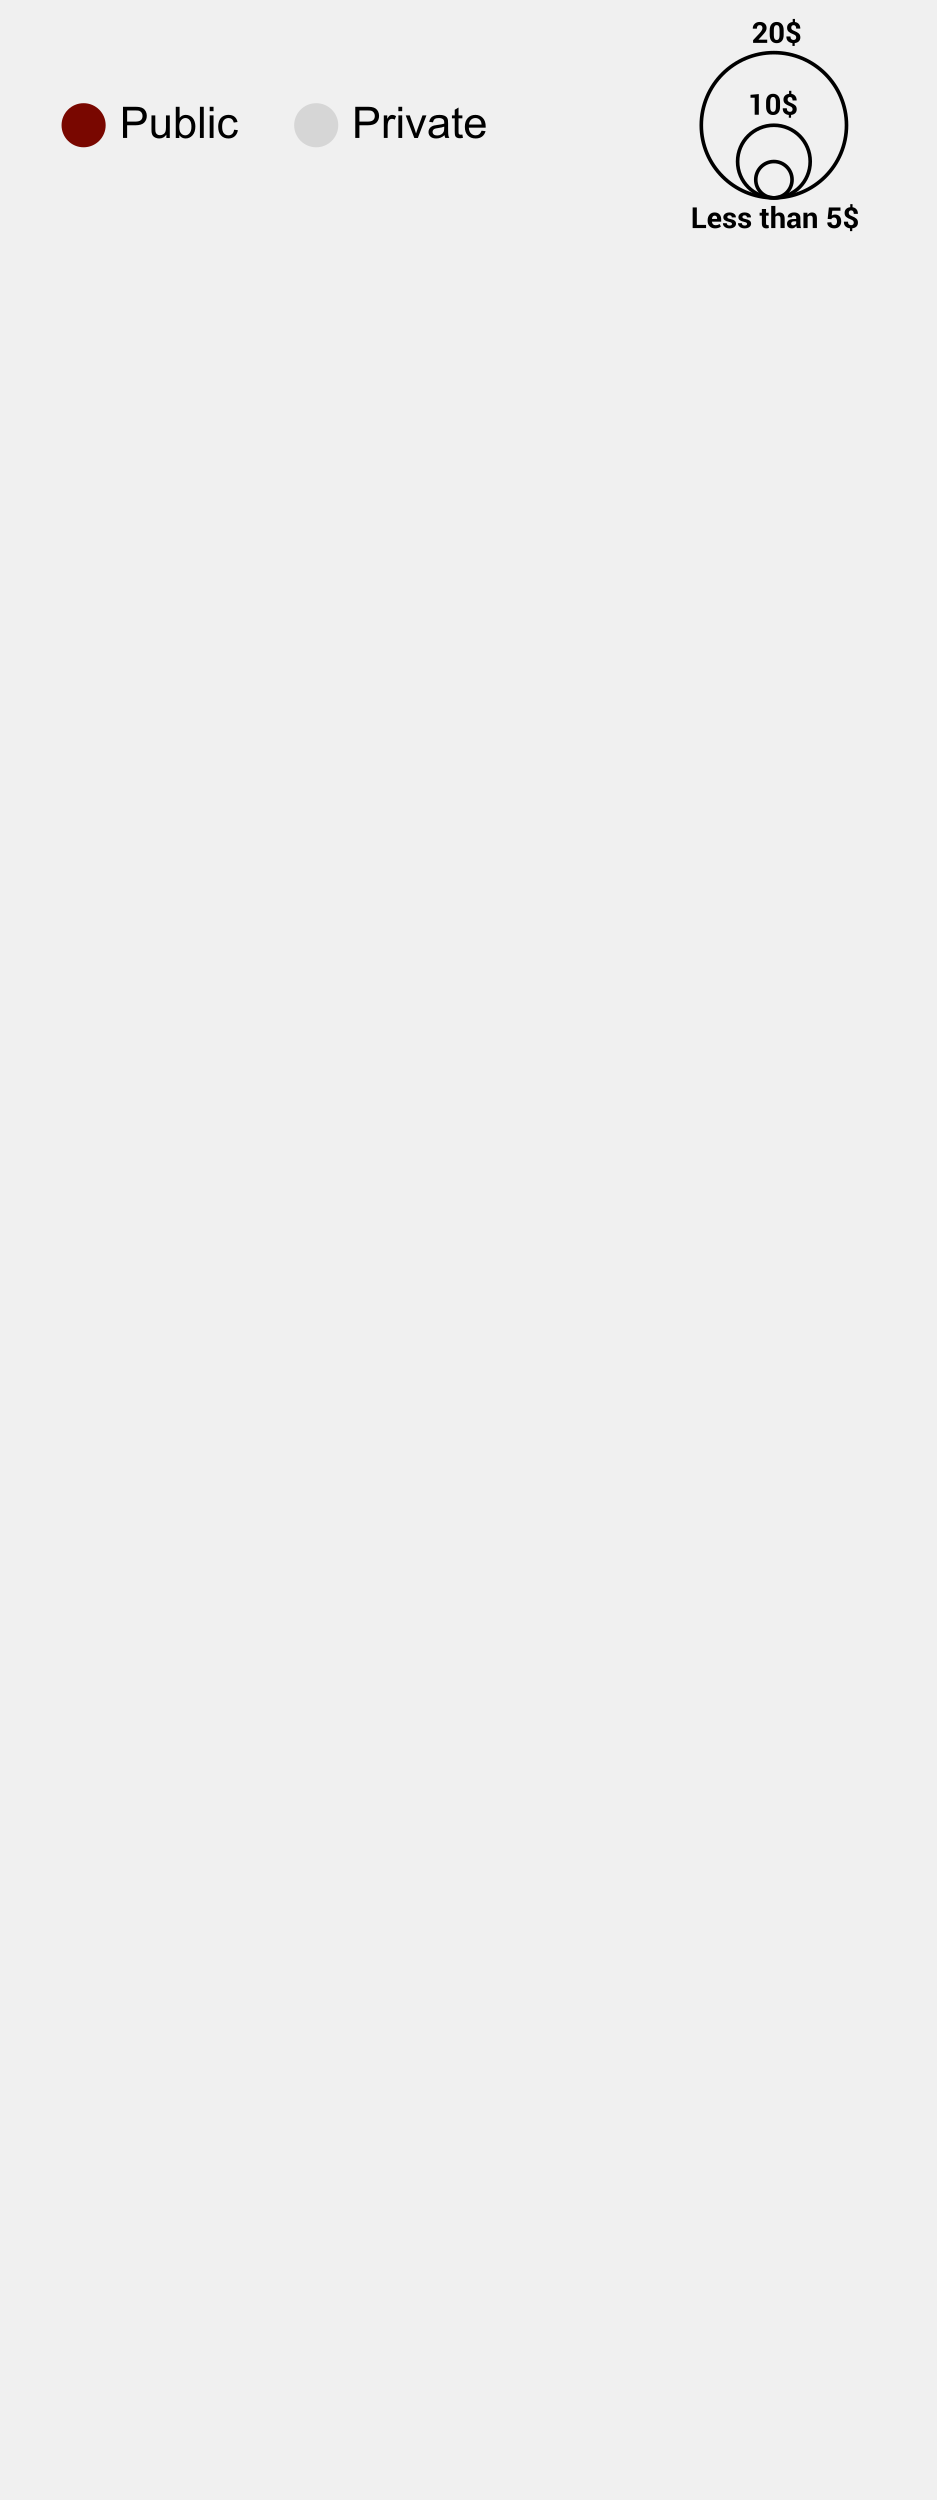
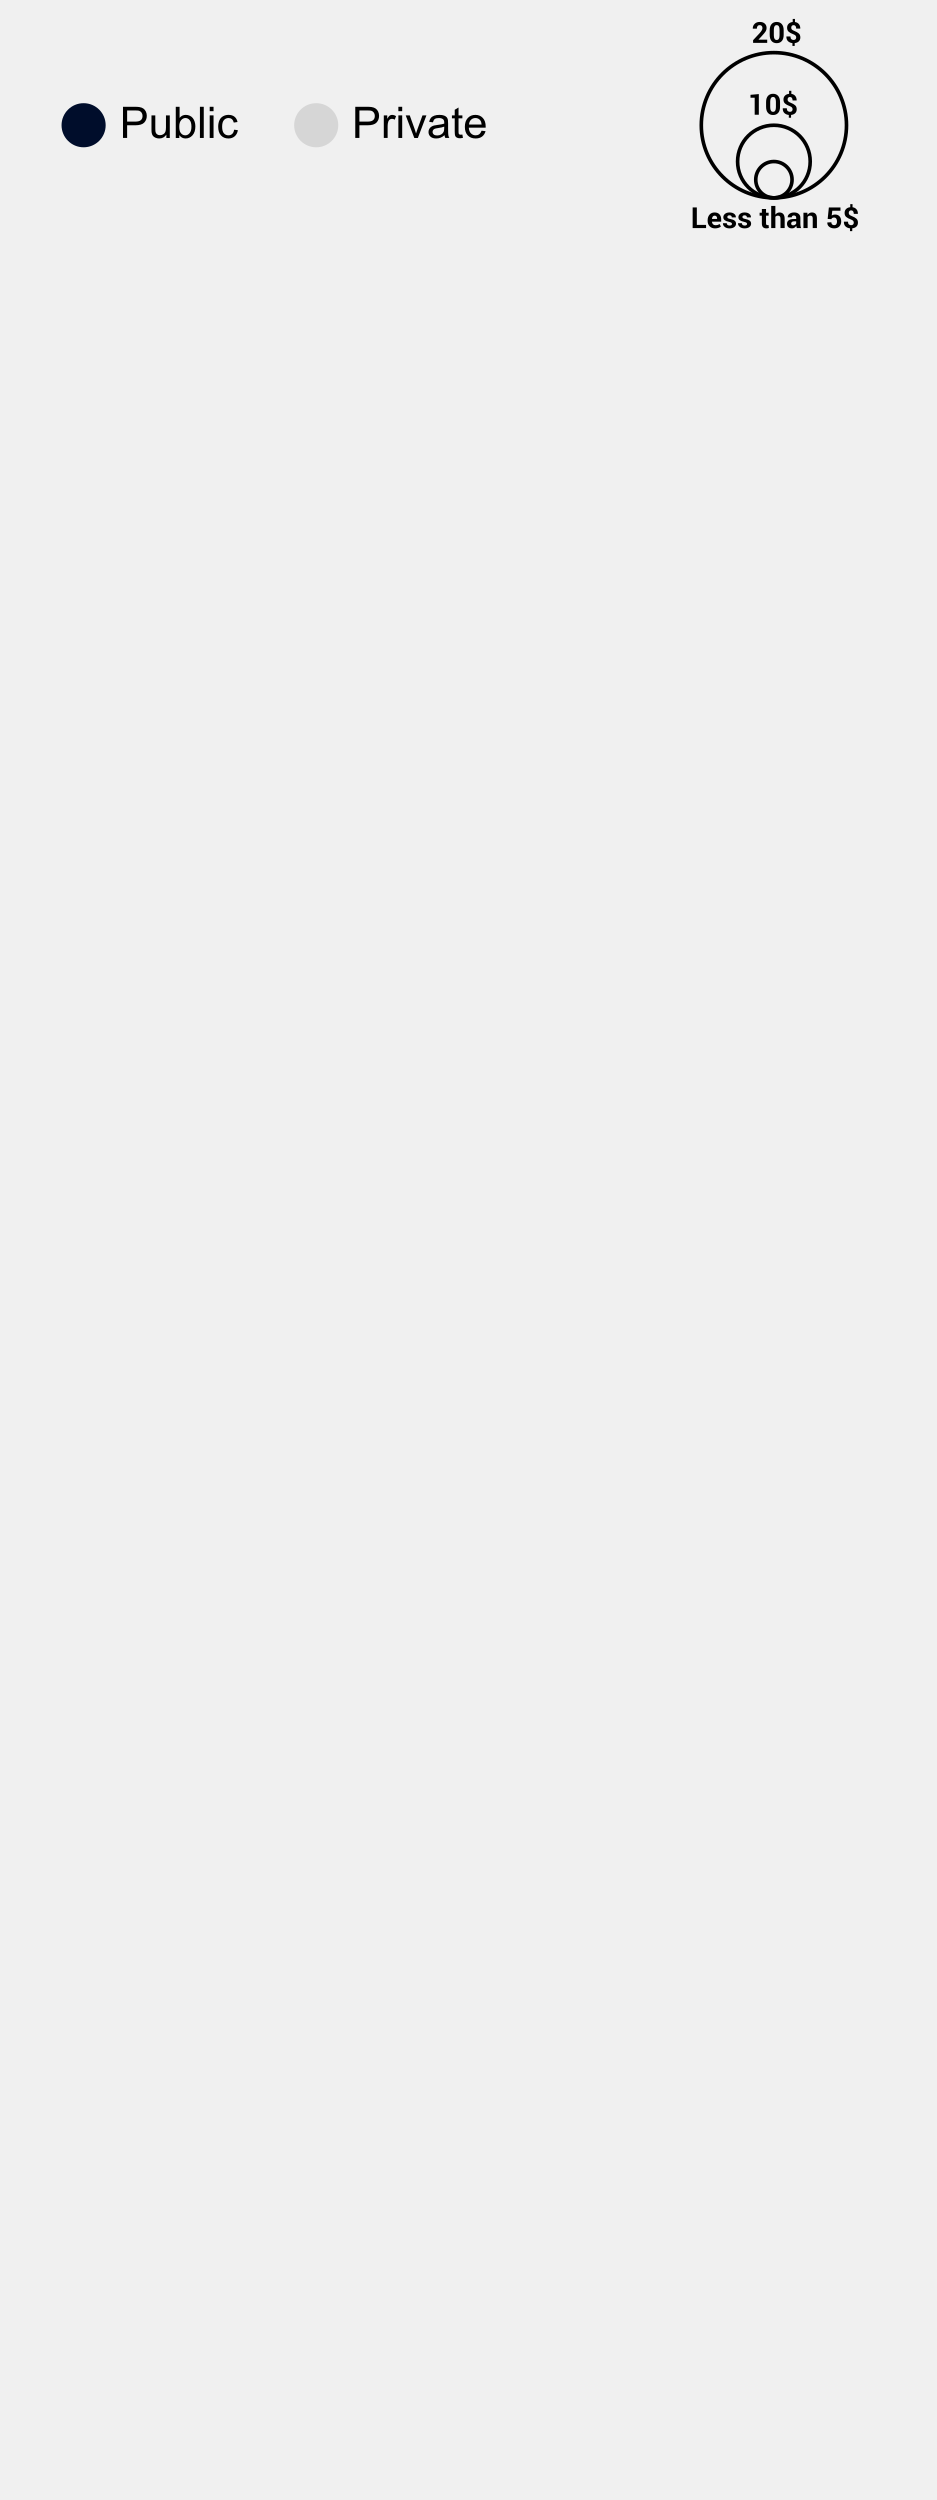
<svg xmlns="http://www.w3.org/2000/svg" version="1.1" id="GRAPHIC" x="0px" y="0px" width="258.014px" height="688.708px" viewBox="0 0 258.014 688.708" enable-background="new 0 0 258.014 688.708" xml:space="preserve">
  <g id="AREA" display="none">
    <rect id="A20" x="92.434" y="558.149" display="inline" fill="#FFFFFF" fill-opacity="0" width="69.989" height="48" />
    <rect id="A19" x="10.03" y="558.149" display="inline" fill="#FFFFFF" fill-opacity="0" width="69.989" height="48" />
    <rect id="A18" x="177.996" y="489.61" display="inline" fill="#FFFFFF" fill-opacity="0" width="69.988" height="48" />
    <rect id="A17" x="94.013" y="489.61" display="inline" fill="#FFFFFF" fill-opacity="0" width="69.989" height="48" />
    <rect id="A16" x="10.03" y="489.61" display="inline" fill="#FFFFFF" fill-opacity="0" width="69.989" height="48" />
    <rect id="A15" x="177.996" y="412.406" display="inline" fill="#FFFFFF" fill-opacity="0" width="69.988" height="48" />
    <rect id="A14" x="94.013" y="412.406" display="inline" fill="#FFFFFF" fill-opacity="0" width="69.989" height="48" />
    <rect id="A13" x="10.03" y="412.406" display="inline" fill="#FFFFFF" fill-opacity="0" width="69.989" height="48" />
    <rect id="A12" x="177.996" y="331.492" display="inline" fill="#FFFFFF" fill-opacity="0" width="69.988" height="48" />
    <rect id="A11" x="94.013" y="331.492" display="inline" fill="#FFFFFF" fill-opacity="0" width="69.989" height="48" />
    <rect id="A10" x="10.03" y="331.492" display="inline" fill="#FFFFFF" fill-opacity="0" width="69.989" height="48" />
    <rect id="A09" x="177.996" y="254.172" display="inline" fill="#FFFFFF" fill-opacity="0" width="69.988" height="48" />
    <rect id="A08" x="94.013" y="254.172" display="inline" fill="#FFFFFF" fill-opacity="0" width="69.989" height="48" />
    <rect id="A07" x="10.03" y="254.172" display="inline" fill="#FFFFFF" fill-opacity="0" width="69.989" height="48" />
    <rect id="A06" x="177.996" y="174.744" display="inline" fill="#FFFFFF" fill-opacity="0" width="69.988" height="48" />
    <rect id="A05" x="94.013" y="174.744" display="inline" fill="#FFFFFF" fill-opacity="0" width="69.989" height="48" />
    <rect id="A04" x="10.03" y="174.744" display="inline" fill="#FFFFFF" fill-opacity="0" width="69.989" height="48" />
    <rect id="A03" x="177.996" y="98.122" display="inline" fill="#FFFFFF" fill-opacity="0" width="69.988" height="48" />
    <rect id="A02" x="94.013" y="98.122" display="inline" fill="#FFFFFF" fill-opacity="0" width="69.989" height="48" />
    <rect id="A01" x="10.03" y="98.122" display="inline" fill="none" width="69.989" height="48" />
  </g>
  <g id="TOOLTIP" display="none">
    <g id="T01" display="inline">
      <polygon id="AREA_1_" points="89.64,67.729 0,67.729 0,109.729 32.567,109.729 32.567,109.729 44.14,121.906 55.713,109.729     55.713,109.729 89.64,109.729   " />
      <text transform="matrix(1 0 0 1 8.3792 85)" fill="#FFFFFF" font-family="'PlayfairDisplay-Bold'" font-size="12">Burkina Faso</text>
      <text transform="matrix(1 0 0 1 6.9573 102.814)" fill="#FFFFFF" font-family="'Roboto-Light'" font-size="10">NA</text>
      <text transform="matrix(1.047 0 0 1 55.6011 102.814)" fill="#FFFFFF" font-family="'Roboto-Light'" font-size="10">$0.12</text>
      <path fill="#FFFFFF" d="M37.01,101.83h0.041l0.26-0.868l2.01-5.544h0.848l-2.81,7.396h-0.656l-2.816-7.396h0.848l2.037,5.544    L37.01,101.83z" />
      <path fill="#FFFFFF" d="M45.517,100.025c-0.285-0.26-0.799-0.472-1.542-0.636c-0.884-0.191-1.537-0.444-1.958-0.759    c-0.421-0.314-0.632-0.759-0.632-1.333c0-0.565,0.238-1.043,0.714-1.432c0.476-0.39,1.106-0.585,1.89-0.585    c0.834,0,1.495,0.206,1.982,0.619c0.488,0.413,0.72,0.929,0.697,1.548l-0.014,0.041h-0.759c0-0.406-0.172-0.759-0.516-1.06    c-0.344-0.301-0.808-0.451-1.391-0.451c-0.597,0-1.045,0.129-1.343,0.386s-0.448,0.559-0.448,0.906    c0,0.342,0.129,0.624,0.386,0.848c0.257,0.223,0.772,0.419,1.542,0.588c0.879,0.196,1.538,0.464,1.976,0.803    c0.438,0.339,0.656,0.801,0.656,1.384c0,0.615-0.25,1.113-0.749,1.494c-0.499,0.38-1.159,0.571-1.979,0.571    c-0.898,0-1.603-0.214-2.116-0.642s-0.755-0.939-0.728-1.531l0.014-0.041h0.752c0.032,0.533,0.25,0.92,0.653,1.162    c0.403,0.242,0.878,0.362,1.425,0.362c0.592,0,1.06-0.13,1.401-0.39c0.342-0.26,0.513-0.574,0.513-0.943    C45.945,100.588,45.802,100.285,45.517,100.025z" />
    </g>
  </g>
  <g id="GUIDE">
    <g id="KEY">
      <circle fill="none" stroke="#000000" stroke-miterlimit="10" cx="213.197" cy="44.501" r="10" />
      <circle fill="none" stroke="#000000" stroke-miterlimit="10" cx="213.197" cy="34.501" r="20" />
      <g enable-background="new    ">
        <path d="M211.35,11.812h-3.883v-0.746l1.84-1.973c0.266-0.305,0.454-0.562,0.566-0.771c0.111-0.21,0.168-0.404,0.168-0.584     c0-0.239-0.064-0.436-0.193-0.588s-0.312-0.229-0.549-0.229c-0.264,0-0.463,0.089-0.6,0.268s-0.205,0.416-0.205,0.713h-1.109     l-0.008-0.023c-0.014-0.513,0.155-0.947,0.506-1.303c0.35-0.355,0.822-0.533,1.416-0.533c0.586,0,1.046,0.152,1.381,0.457     c0.334,0.305,0.502,0.711,0.502,1.219c0,0.344-0.095,0.661-0.283,0.951c-0.189,0.29-0.501,0.671-0.936,1.143l-1.012,1.102     l0.008,0.02h2.391V11.812z" />
        <path d="M215.889,9.598c0,0.753-0.173,1.323-0.518,1.713c-0.346,0.39-0.812,0.584-1.4,0.584c-0.594,0-1.064-0.194-1.41-0.584     c-0.347-0.39-0.52-0.96-0.52-1.713V8.344c0-0.75,0.172-1.321,0.518-1.713c0.345-0.392,0.812-0.588,1.404-0.588     c0.588,0,1.057,0.196,1.404,0.588s0.521,0.963,0.521,1.713V9.598z M214.752,8.226c0-0.45-0.068-0.78-0.203-0.989     c-0.136-0.21-0.331-0.314-0.586-0.314c-0.258,0-0.453,0.104-0.586,0.312s-0.199,0.538-0.199,0.991v1.479     c0,0.458,0.066,0.791,0.201,0.999c0.134,0.208,0.331,0.312,0.592,0.312c0.255,0,0.449-0.104,0.582-0.312s0.199-0.541,0.199-0.999     V8.226z" />
        <path d="M219.342,10.316c0-0.211-0.061-0.383-0.182-0.516s-0.329-0.257-0.623-0.371c-0.578-0.211-1.008-0.446-1.287-0.705     c-0.28-0.259-0.42-0.624-0.42-1.096c0-0.438,0.14-0.796,0.42-1.076c0.279-0.28,0.656-0.444,1.131-0.494v-0.84h0.621v0.848     c0.458,0.067,0.818,0.259,1.08,0.574s0.39,0.724,0.385,1.227l-0.012,0.02h-1.113c0-0.308-0.063-0.544-0.189-0.711     c-0.127-0.167-0.299-0.25-0.518-0.25c-0.225,0-0.391,0.064-0.5,0.193s-0.164,0.3-0.164,0.514c0,0.203,0.058,0.368,0.174,0.494     c0.115,0.126,0.328,0.251,0.639,0.373c0.575,0.227,1.002,0.469,1.279,0.727s0.416,0.618,0.416,1.082     c0,0.453-0.14,0.815-0.418,1.086c-0.279,0.271-0.658,0.431-1.137,0.48v0.773h-0.621v-0.77c-0.487-0.05-0.89-0.222-1.207-0.518     c-0.318-0.296-0.472-0.729-0.461-1.303l0.008-0.02h1.113c0,0.349,0.08,0.599,0.24,0.75s0.363,0.227,0.611,0.227     c0.236,0,0.418-0.063,0.545-0.189C219.278,10.7,219.342,10.53,219.342,10.316z" />
      </g>
      <g enable-background="new    ">
        <path d="M209.045,31.604h-1.141v-4.68h-1.156V26.12l2.297-0.203V31.604z" />
        <path d="M214.889,29.389c0,0.753-0.173,1.323-0.518,1.713c-0.346,0.39-0.812,0.584-1.4,0.584c-0.594,0-1.064-0.194-1.41-0.584     c-0.347-0.39-0.52-0.96-0.52-1.713v-1.254c0-0.75,0.172-1.321,0.518-1.713c0.345-0.392,0.812-0.588,1.404-0.588     c0.588,0,1.057,0.196,1.404,0.588s0.521,0.963,0.521,1.713V29.389z M213.752,28.017c0-0.45-0.068-0.78-0.203-0.989     c-0.136-0.21-0.331-0.314-0.586-0.314c-0.258,0-0.453,0.104-0.586,0.312s-0.199,0.538-0.199,0.991v1.479     c0,0.458,0.066,0.791,0.201,0.999c0.134,0.208,0.331,0.312,0.592,0.312c0.255,0,0.449-0.104,0.582-0.312s0.199-0.541,0.199-0.999     V28.017z" />
        <path d="M218.342,30.108c0-0.211-0.061-0.383-0.182-0.516s-0.329-0.257-0.623-0.371c-0.578-0.211-1.008-0.446-1.287-0.705     c-0.28-0.259-0.42-0.624-0.42-1.096c0-0.438,0.14-0.796,0.42-1.076c0.279-0.28,0.656-0.444,1.131-0.494v-0.84h0.621v0.848     c0.458,0.067,0.818,0.259,1.08,0.574s0.39,0.724,0.385,1.227l-0.012,0.02h-1.113c0-0.308-0.063-0.544-0.189-0.711     c-0.127-0.167-0.299-0.25-0.518-0.25c-0.225,0-0.391,0.064-0.5,0.193s-0.164,0.3-0.164,0.514c0,0.203,0.058,0.368,0.174,0.494     c0.115,0.126,0.328,0.251,0.639,0.373c0.575,0.227,1.002,0.469,1.279,0.727s0.416,0.618,0.416,1.082     c0,0.453-0.14,0.815-0.418,1.086c-0.279,0.271-0.658,0.431-1.137,0.48v0.773h-0.621v-0.77c-0.487-0.05-0.89-0.222-1.207-0.518     c-0.318-0.296-0.472-0.729-0.461-1.303l0.008-0.02h1.113c0,0.349,0.08,0.599,0.24,0.75s0.363,0.227,0.611,0.227     c0.236,0,0.418-0.063,0.545-0.189C218.278,30.492,218.342,30.322,218.342,30.108z" />
      </g>
    </g>
-     <circle fill="#790700" cx="23.032" cy="34.501" r="6.076" />
+     <circle fill="#000d2b" cx="23.032" cy="34.501" r="6.076" />
    <circle fill="#D6D6D6" cx="87.11" cy="34.501" r="6.076" />
    <g enable-background="new    ">
      <path d="M33.883,38.008v-8.59h3.24c0.57,0,1.006,0.027,1.307,0.082c0.422,0.07,0.775,0.204,1.061,0.401s0.515,0.474,0.688,0.829    s0.261,0.746,0.261,1.172c0,0.73-0.232,1.349-0.697,1.854s-1.305,0.759-2.52,0.759H35.02v3.492H33.883z M35.02,33.502h2.221    c0.734,0,1.256-0.137,1.564-0.41s0.463-0.658,0.463-1.154c0-0.359-0.091-0.667-0.272-0.923s-0.421-0.425-0.718-0.507    c-0.191-0.051-0.545-0.076-1.061-0.076H35.02V33.502z" />
      <path d="M45.83,38.008v-0.914c-0.484,0.703-1.143,1.055-1.975,1.055c-0.367,0-0.71-0.07-1.028-0.211s-0.555-0.317-0.709-0.53    s-0.263-0.474-0.325-0.782c-0.043-0.207-0.064-0.535-0.064-0.984v-3.855h1.055v3.451c0,0.551,0.021,0.922,0.064,1.113    c0.066,0.277,0.207,0.495,0.422,0.653s0.48,0.237,0.797,0.237s0.613-0.081,0.891-0.243s0.474-0.383,0.589-0.662    s0.173-0.685,0.173-1.216v-3.334h1.055v6.223H45.83z" />
      <path d="M49.399,38.008H48.42v-8.59h1.055v3.064c0.445-0.559,1.014-0.838,1.705-0.838c0.383,0,0.745,0.077,1.087,0.231    s0.623,0.371,0.844,0.65s0.394,0.616,0.519,1.011s0.188,0.816,0.188,1.266c0,1.066-0.264,1.891-0.791,2.473    s-1.16,0.873-1.898,0.873c-0.734,0-1.311-0.307-1.729-0.92V38.008z M49.387,34.85c0,0.746,0.102,1.285,0.305,1.617    c0.332,0.543,0.781,0.814,1.348,0.814c0.461,0,0.859-0.2,1.195-0.601s0.504-0.997,0.504-1.79c0-0.812-0.161-1.412-0.483-1.799    s-0.712-0.58-1.169-0.58c-0.461,0-0.859,0.2-1.195,0.601S49.387,34.092,49.387,34.85z" />
      <path d="M55.076,38.008v-8.59h1.055v8.59H55.076z" />
      <path d="M57.772,30.631v-1.213h1.055v1.213H57.772z M57.772,38.008v-6.223h1.055v6.223H57.772z" />
      <path d="M64.492,35.729l1.037,0.135c-0.113,0.715-0.403,1.274-0.87,1.679s-1.04,0.606-1.72,0.606    c-0.852,0-1.536-0.278-2.054-0.835s-0.776-1.354-0.776-2.394c0-0.672,0.111-1.26,0.334-1.764s0.562-0.882,1.017-1.134    s0.95-0.378,1.485-0.378c0.676,0,1.229,0.171,1.658,0.513s0.705,0.827,0.826,1.456l-1.025,0.158    c-0.098-0.418-0.271-0.732-0.519-0.943s-0.548-0.316-0.899-0.316c-0.531,0-0.963,0.19-1.295,0.571s-0.498,0.983-0.498,1.808    c0,0.836,0.16,1.443,0.48,1.822s0.738,0.568,1.254,0.568c0.414,0,0.76-0.127,1.037-0.381S64.418,36.256,64.492,35.729z" />
    </g>
    <g enable-background="new    ">
      <path d="M97.872,38.008v-8.59h3.24c0.57,0,1.006,0.027,1.307,0.082c0.422,0.07,0.775,0.204,1.061,0.401s0.515,0.474,0.688,0.829    s0.261,0.746,0.261,1.172c0,0.73-0.232,1.349-0.697,1.854s-1.305,0.759-2.52,0.759h-2.203v3.492H97.872z M99.009,33.502h2.221    c0.734,0,1.256-0.137,1.564-0.41s0.463-0.658,0.463-1.154c0-0.359-0.091-0.667-0.272-0.923s-0.421-0.425-0.718-0.507    c-0.191-0.051-0.545-0.076-1.061-0.076h-2.197V33.502z" />
      <path d="M105.73,38.008v-6.223h0.949v0.943c0.242-0.441,0.466-0.732,0.671-0.873s0.431-0.211,0.677-0.211    c0.355,0,0.717,0.113,1.084,0.34l-0.363,0.979c-0.258-0.152-0.516-0.229-0.773-0.229c-0.23,0-0.438,0.069-0.621,0.208    s-0.314,0.331-0.393,0.577c-0.117,0.375-0.176,0.785-0.176,1.23v3.258H105.73z" />
      <path d="M109.743,30.631v-1.213h1.055v1.213H109.743z M109.743,38.008v-6.223h1.055v6.223H109.743z" />
      <path d="M114.132,38.008l-2.367-6.223h1.113l1.336,3.727c0.145,0.402,0.277,0.82,0.398,1.254c0.094-0.328,0.225-0.723,0.393-1.184    l1.383-3.797h1.084l-2.355,6.223H114.132z" />
      <path d="M122.464,37.24c-0.391,0.332-0.767,0.566-1.128,0.703s-0.749,0.205-1.163,0.205c-0.684,0-1.209-0.167-1.576-0.501    s-0.551-0.761-0.551-1.28c0-0.305,0.069-0.583,0.208-0.835s0.32-0.454,0.545-0.606s0.478-0.268,0.759-0.346    c0.207-0.055,0.52-0.107,0.938-0.158c0.852-0.102,1.479-0.223,1.881-0.363c0.004-0.145,0.006-0.236,0.006-0.275    c0-0.43-0.1-0.732-0.299-0.908c-0.27-0.238-0.67-0.357-1.201-0.357c-0.496,0-0.862,0.087-1.099,0.261s-0.411,0.481-0.524,0.923    l-1.031-0.141c0.094-0.441,0.248-0.798,0.463-1.069s0.525-0.48,0.932-0.627s0.877-0.22,1.412-0.22    c0.531,0,0.963,0.062,1.295,0.188s0.576,0.282,0.732,0.472s0.266,0.429,0.328,0.718c0.035,0.18,0.053,0.504,0.053,0.973V35.4    c0,0.98,0.022,1.601,0.067,1.86s0.134,0.509,0.267,0.747h-1.102C122.566,37.789,122.495,37.533,122.464,37.24z M122.376,34.885    c-0.383,0.156-0.957,0.289-1.723,0.398c-0.434,0.062-0.74,0.133-0.92,0.211s-0.318,0.192-0.416,0.343s-0.146,0.317-0.146,0.501    c0,0.281,0.106,0.516,0.319,0.703s0.524,0.281,0.935,0.281c0.406,0,0.768-0.089,1.084-0.267s0.549-0.421,0.697-0.729    c0.113-0.238,0.17-0.59,0.17-1.055V34.885z" />
      <path d="M127.38,37.064l0.152,0.932c-0.297,0.062-0.562,0.094-0.797,0.094c-0.383,0-0.68-0.061-0.891-0.182    s-0.359-0.28-0.445-0.478s-0.129-0.612-0.129-1.245v-3.58h-0.773v-0.82h0.773v-1.541l1.049-0.633v2.174h1.061v0.82h-1.061v3.639    c0,0.301,0.019,0.494,0.056,0.58s0.098,0.154,0.182,0.205s0.204,0.076,0.36,0.076C127.034,37.105,127.189,37.092,127.38,37.064z" />
      <path d="M132.671,36.004l1.09,0.135c-0.172,0.637-0.49,1.131-0.955,1.482s-1.059,0.527-1.781,0.527    c-0.91,0-1.632-0.28-2.165-0.841s-0.8-1.347-0.8-2.358c0-1.047,0.27-1.859,0.809-2.438s1.238-0.867,2.098-0.867    c0.832,0,1.512,0.283,2.039,0.85s0.791,1.363,0.791,2.391c0,0.062-0.002,0.156-0.006,0.281h-4.641    c0.039,0.684,0.232,1.207,0.58,1.57s0.781,0.545,1.301,0.545c0.387,0,0.717-0.102,0.99-0.305S132.511,36.449,132.671,36.004z     M129.208,34.299h3.475c-0.047-0.523-0.18-0.916-0.398-1.178c-0.336-0.406-0.771-0.609-1.307-0.609    c-0.484,0-0.892,0.162-1.222,0.486S129.243,33.756,129.208,34.299z" />
    </g>
    <g>
      <g enable-background="new    ">
        <path d="M191.963,61.955h2.55v0.879h-3.699v-5.688h1.149V61.955z" />
        <path d="M196.964,62.916c-0.613,0-1.104-0.195-1.472-0.586s-0.551-0.887-0.551-1.488v-0.156c0-0.627,0.174-1.145,0.521-1.551     s0.814-0.608,1.399-0.605c0.574,0,1.021,0.172,1.338,0.516s0.477,0.809,0.477,1.395v0.621h-2.543l-0.008,0.023     c0.021,0.277,0.115,0.506,0.281,0.685c0.167,0.179,0.394,0.269,0.679,0.269c0.255,0,0.466-0.025,0.634-0.076     s0.352-0.131,0.551-0.24l0.312,0.705c-0.174,0.141-0.4,0.258-0.681,0.351C197.62,62.87,197.308,62.916,196.964,62.916z      M196.862,59.408c-0.213,0-0.381,0.081-0.504,0.242s-0.199,0.374-0.229,0.637l0.012,0.02h1.409v-0.102     c0-0.242-0.057-0.436-0.171-0.58S197.093,59.408,196.862,59.408z" />
        <path d="M201.649,61.67c0-0.125-0.062-0.233-0.184-0.324s-0.348-0.172-0.679-0.242c-0.504-0.102-0.884-0.252-1.14-0.451     s-0.384-0.471-0.384-0.814c0-0.365,0.154-0.674,0.463-0.928s0.721-0.381,1.237-0.381c0.544,0,0.976,0.126,1.297,0.379     s0.476,0.572,0.463,0.957l-0.008,0.023h-1.11c0-0.169-0.054-0.307-0.163-0.414c-0.108-0.107-0.269-0.16-0.479-0.16     c-0.186,0-0.332,0.045-0.438,0.135s-0.159,0.203-0.159,0.338c0,0.13,0.056,0.237,0.167,0.32s0.338,0.158,0.679,0.223     c0.525,0.104,0.915,0.257,1.169,0.459c0.255,0.202,0.382,0.48,0.382,0.834c0,0.38-0.164,0.691-0.492,0.932     c-0.327,0.241-0.761,0.361-1.298,0.361c-0.567,0-1.016-0.143-1.345-0.428s-0.485-0.61-0.47-0.975l0.008-0.023h1.051     c0.008,0.227,0.082,0.391,0.224,0.492c0.143,0.102,0.327,0.152,0.556,0.152c0.212,0,0.374-0.042,0.485-0.125     C201.593,61.926,201.649,61.813,201.649,61.67z" />
        <path d="M205.804,61.67c0-0.125-0.061-0.233-0.183-0.324s-0.349-0.172-0.679-0.242c-0.504-0.102-0.884-0.252-1.14-0.451     s-0.384-0.471-0.384-0.814c0-0.365,0.154-0.674,0.463-0.928c0.308-0.254,0.721-0.381,1.237-0.381     c0.543,0,0.976,0.126,1.297,0.379s0.476,0.572,0.462,0.957l-0.008,0.023h-1.109c0-0.169-0.055-0.307-0.163-0.414     c-0.109-0.107-0.269-0.16-0.479-0.16c-0.187,0-0.333,0.045-0.438,0.135c-0.106,0.09-0.16,0.203-0.16,0.338     c0,0.13,0.056,0.237,0.168,0.32c0.111,0.083,0.338,0.158,0.679,0.223c0.524,0.104,0.914,0.257,1.169,0.459     c0.254,0.202,0.382,0.48,0.382,0.834c0,0.38-0.164,0.691-0.492,0.932s-0.761,0.361-1.299,0.361c-0.566,0-1.015-0.143-1.344-0.428     s-0.486-0.61-0.471-0.975l0.008-0.023h1.051c0.008,0.227,0.083,0.391,0.225,0.492s0.326,0.152,0.555,0.152     c0.213,0,0.375-0.042,0.486-0.125S205.804,61.813,205.804,61.67z" />
        <path d="M211.03,57.572v1.035h0.716v0.801h-0.716v2.152c0,0.164,0.034,0.281,0.103,0.352s0.16,0.105,0.275,0.105     c0.061,0,0.112-0.003,0.155-0.01s0.094-0.018,0.151-0.033l0.099,0.824c-0.115,0.039-0.229,0.068-0.339,0.088     c-0.109,0.02-0.229,0.029-0.357,0.029c-0.396,0-0.701-0.108-0.915-0.324s-0.321-0.559-0.321-1.027v-2.156h-0.621v-0.801h0.621     v-1.035H211.03z" />
        <path d="M213.601,59.143c0.134-0.193,0.298-0.343,0.491-0.451c0.194-0.108,0.41-0.162,0.646-0.162     c0.443,0,0.792,0.146,1.045,0.439c0.254,0.293,0.38,0.746,0.38,1.357v2.508h-1.149v-2.521c0-0.329-0.058-0.562-0.175-0.699     c-0.116-0.137-0.29-0.206-0.521-0.206c-0.157,0-0.297,0.028-0.417,0.084c-0.121,0.056-0.221,0.135-0.299,0.237v3.104h-1.149     V56.74h1.149V59.143z" />
        <path d="M219.528,62.834c-0.042-0.096-0.078-0.198-0.108-0.305s-0.052-0.216-0.065-0.328c-0.118,0.206-0.273,0.376-0.466,0.512     c-0.193,0.135-0.423,0.203-0.69,0.203c-0.446,0-0.79-0.114-1.031-0.342c-0.242-0.228-0.362-0.539-0.362-0.932     c0-0.414,0.16-0.735,0.482-0.963c0.321-0.228,0.79-0.342,1.406-0.342h0.642v-0.336c0-0.203-0.054-0.361-0.161-0.473     s-0.267-0.168-0.477-0.168c-0.186,0-0.33,0.045-0.431,0.135s-0.151,0.214-0.151,0.373l-1.11-0.004L217,59.842     c-0.018-0.357,0.138-0.665,0.469-0.924c0.33-0.259,0.765-0.389,1.303-0.389c0.509,0,0.922,0.128,1.239,0.385     s0.477,0.622,0.477,1.096v1.746c0,0.198,0.015,0.384,0.045,0.559s0.078,0.348,0.144,0.52H219.528z M218.477,62.072     c0.202,0,0.382-0.049,0.539-0.148s0.264-0.213,0.318-0.344v-0.598h-0.642c-0.244,0-0.429,0.061-0.555,0.182     s-0.188,0.268-0.188,0.439c0,0.141,0.047,0.254,0.142,0.34C218.185,62.029,218.314,62.072,218.477,62.072z" />
        <path d="M222.408,58.607l0.051,0.605c0.142-0.216,0.316-0.384,0.523-0.504s0.439-0.18,0.696-0.18     c0.431,0,0.767,0.134,1.008,0.402s0.362,0.689,0.362,1.262v2.641h-1.153v-2.643c0-0.285-0.058-0.486-0.173-0.605     c-0.116-0.119-0.29-0.178-0.523-0.178c-0.152,0-0.289,0.031-0.409,0.092c-0.121,0.062-0.223,0.148-0.304,0.261v3.073h-1.149     v-4.227H222.408z" />
        <path d="M228.008,60.314l0.331-3.168h3.195v0.914h-2.255l-0.157,1.312c0.104-0.078,0.232-0.143,0.382-0.193     s0.314-0.078,0.496-0.08c0.551-0.008,0.978,0.158,1.28,0.496c0.304,0.338,0.455,0.81,0.455,1.414     c0,0.547-0.166,1.001-0.498,1.363s-0.811,0.543-1.435,0.543c-0.527,0-0.979-0.143-1.354-0.43c-0.376-0.286-0.557-0.68-0.543-1.18     l0.008-0.02l1.105-0.055c0,0.252,0.072,0.45,0.217,0.592c0.144,0.142,0.333,0.213,0.566,0.213c0.268,0,0.465-0.094,0.593-0.283     c0.127-0.188,0.19-0.435,0.19-0.739c0-0.328-0.068-0.59-0.205-0.788c-0.136-0.198-0.338-0.296-0.605-0.296     c-0.221,0-0.39,0.041-0.506,0.121c-0.117,0.081-0.2,0.19-0.25,0.328L228.008,60.314z" />
        <path d="M235.202,61.338c0-0.211-0.062-0.383-0.183-0.516c-0.122-0.133-0.332-0.256-0.628-0.371     c-0.583-0.211-1.015-0.446-1.297-0.705s-0.423-0.625-0.423-1.096c0-0.438,0.141-0.796,0.423-1.076s0.662-0.445,1.14-0.494v-0.84     h0.625v0.848c0.462,0.068,0.825,0.259,1.089,0.574s0.393,0.724,0.388,1.227l-0.013,0.02h-1.121c0-0.307-0.063-0.544-0.191-0.711     c-0.127-0.167-0.301-0.25-0.521-0.25c-0.226,0-0.394,0.064-0.503,0.193c-0.11,0.129-0.166,0.3-0.166,0.514     c0,0.203,0.059,0.368,0.176,0.494c0.116,0.126,0.331,0.25,0.644,0.373c0.579,0.227,1.009,0.469,1.288,0.727     c0.28,0.258,0.42,0.619,0.42,1.082c0,0.453-0.141,0.815-0.422,1.086c-0.28,0.271-0.662,0.431-1.145,0.48v0.773h-0.626V62.9     c-0.49-0.049-0.896-0.222-1.216-0.518c-0.32-0.295-0.476-0.73-0.465-1.303l0.008-0.02h1.122c0,0.349,0.08,0.599,0.242,0.75     c0.161,0.151,0.366,0.227,0.615,0.227c0.239,0,0.422-0.063,0.549-0.189C235.139,61.721,235.202,61.551,235.202,61.338z" />
      </g>
    </g>
    <circle fill="none" stroke="#000000" stroke-miterlimit="10" cx="213.197" cy="49.501" r="5" />
  </g>
</svg>
